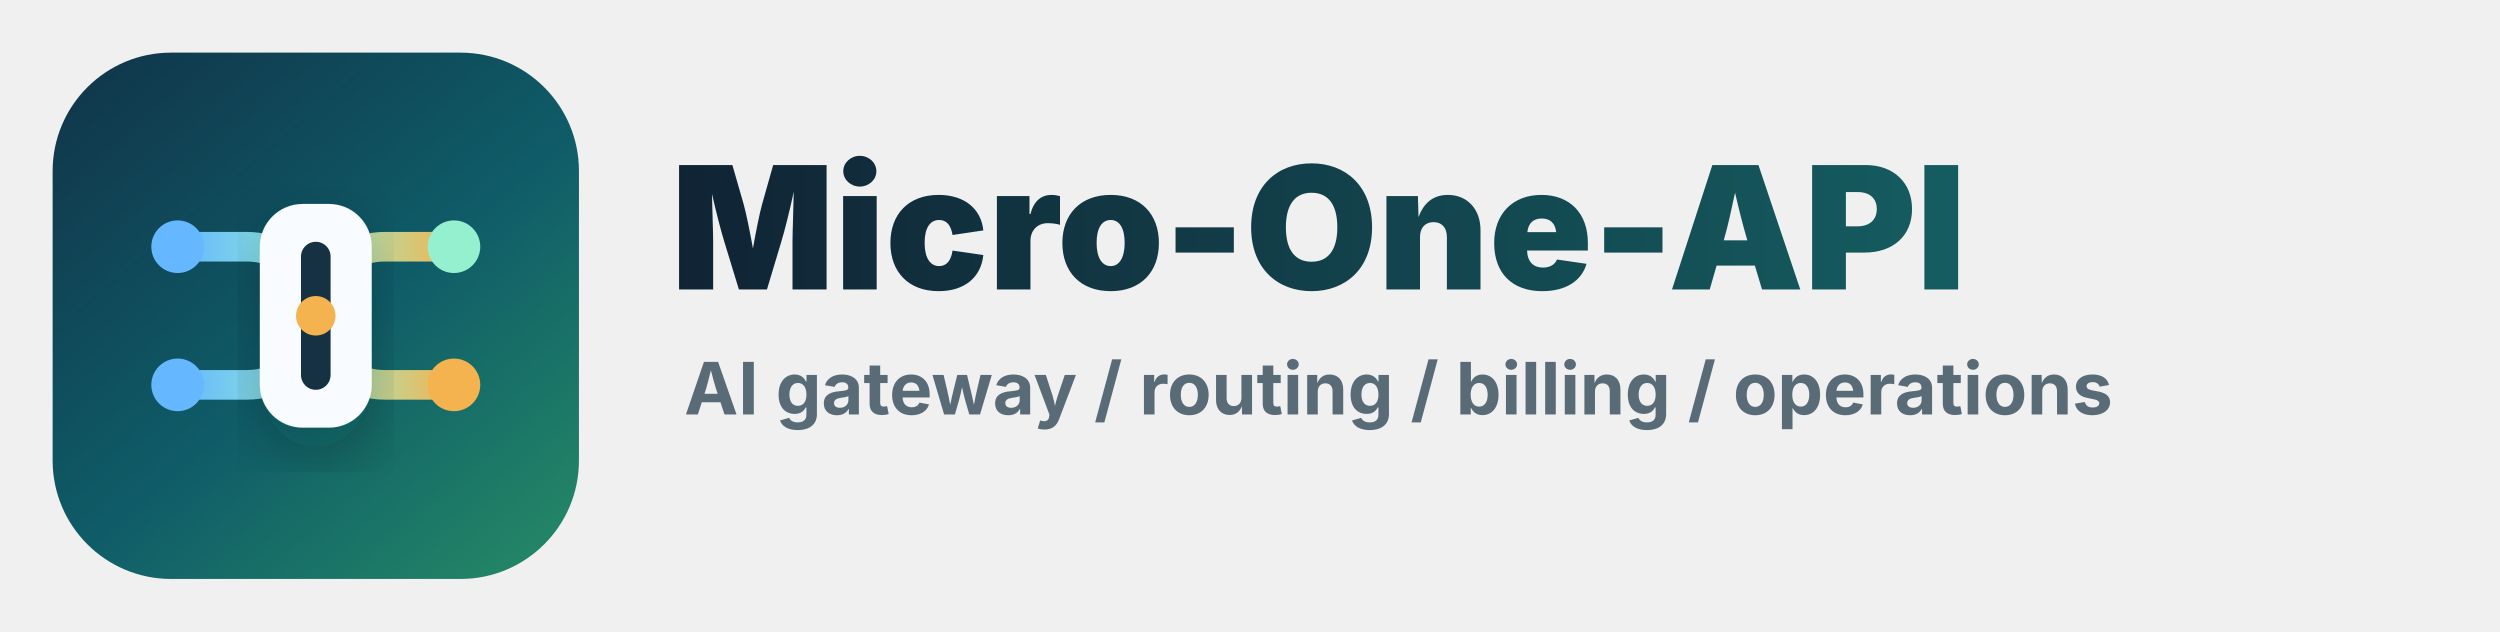
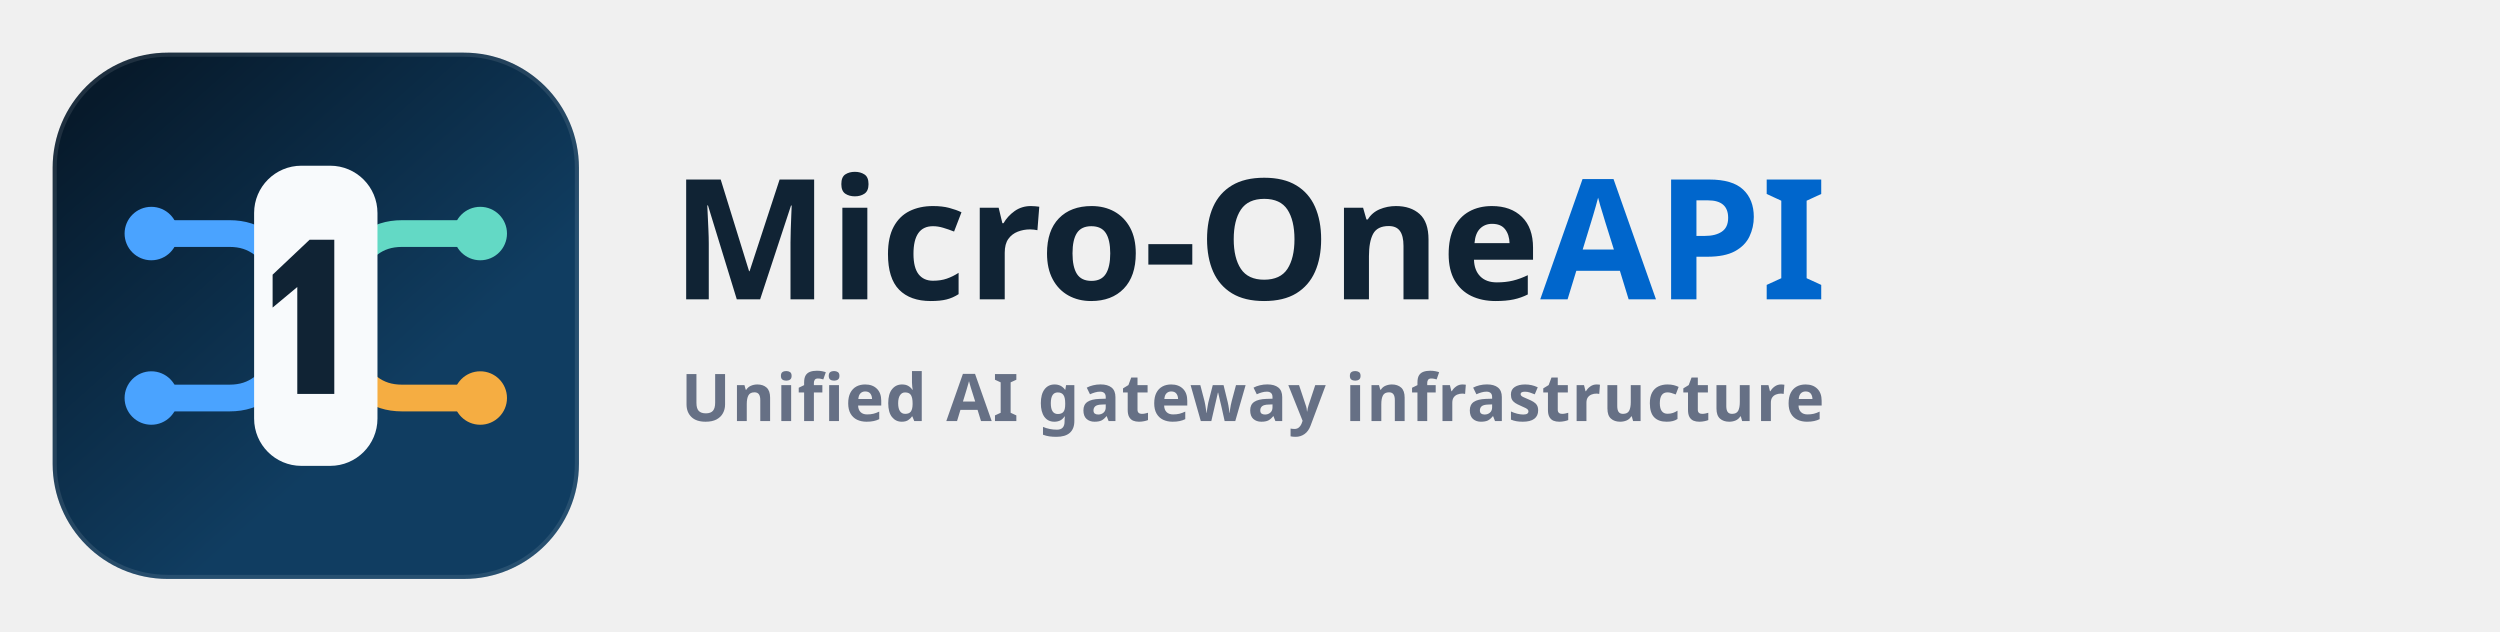
<svg xmlns="http://www.w3.org/2000/svg" width="760" height="192" viewBox="0 0 760 192" role="img" aria-labelledby="title desc">
  <defs>
-     <linearGradient id="bg" x1="28" y1="16" x2="164" y2="176" gradientUnits="userSpaceOnUse">
-       <stop stop-color="#10364a" />
-       <stop offset="0.54" stop-color="#0f5c68" />
-       <stop offset="1" stop-color="#248866" />
+     <linearGradient id="surface" x1="25" y1="19" x2="162" y2="173" gradientUnits="userSpaceOnUse">
+       <stop stop-color="#071a2b" />
+       <stop offset="1" stop-color="#103d61" />
    </linearGradient>
-     <linearGradient id="route" x1="54" y1="96" x2="138" y2="96" gradientUnits="userSpaceOnUse">
-       <stop stop-color="#65b7ff" />
-       <stop offset="0.52" stop-color="#95f0d0" />
-       <stop offset="1" stop-color="#f4b34e" />
-     </linearGradient>
-     <linearGradient id="word" x1="204" y1="70" x2="612" y2="70" gradientUnits="userSpaceOnUse">
-       <stop stop-color="#102334" />
-       <stop offset="1" stop-color="#155f62" />
-     </linearGradient>
-     <filter id="softShadow" x="-20%" y="-20%" width="140%" height="140%">
-       <feDropShadow dx="0" dy="8" stdDeviation="10" flood-color="#071721" flood-opacity="0.25" />
-     </filter>
    <style>
-       .word { font-family: Inter, ui-sans-serif, system-ui, -apple-system, BlinkMacSystemFont, "Segoe UI", sans-serif; font-weight: 850; letter-spacing: 0; }
-       .tag { font-family: Inter, ui-sans-serif, system-ui, -apple-system, BlinkMacSystemFont, "Segoe UI", sans-serif; font-weight: 650; letter-spacing: 0; }
+       .word { font-family: "Noto Sans SC", "Segoe UI", sans-serif; font-weight: 750; fill: #102334; }
+       .api { fill: #0066cc; }
+       .tag { font-family: "Noto Sans SC", "Segoe UI", sans-serif; font-weight: 550; fill: #667085; letter-spacing: 0.35px; }
+       @media (prefers-color-scheme: dark) {
+         .word { fill: #f5f5f7; }
+         .api { fill: #409cff; }
+         .tag { fill: #a1a1aa; }
+       }
    </style>
  </defs>
-   <rect x="16" y="16" width="160" height="160" rx="36" fill="url(#bg)" />
-   <path d="M54 75H75C84 75 90 80 96 88L103 96L96 104C90 112 84 117 75 117H54" fill="none" stroke="url(#route)" stroke-width="9" stroke-linecap="round" stroke-linejoin="round" />
-   <path d="M138 75H117C108 75 102 80 96 88L89 96L96 104C102 112 108 117 117 117H138" fill="none" stroke="url(#route)" stroke-width="9" stroke-linecap="round" stroke-linejoin="round" />
-   <g filter="url(#softShadow)">
-     <rect x="79" y="62" width="34" height="68" rx="13" fill="#f8fbff" />
-     <path d="M96 78V114" stroke="#123242" stroke-width="9" stroke-linecap="round" />
+   <g transform="translate(16 16) scale(.625)">
+     <rect width="256" height="256" rx="56" fill="url(#surface)" />
+     <rect x="1" y="1" width="254" height="254" rx="55" fill="none" stroke="#ffffff" stroke-opacity="0.1" stroke-width="2" />
+     <path d="M48 88h38c13 0 20 7 28 19l10 15" fill="none" stroke="#4aa3ff" stroke-width="13" stroke-linecap="round" stroke-linejoin="round" />
+     <path d="M48 168h38c13 0 20-7 28-19l10-15" fill="none" stroke="#4aa3ff" stroke-width="13" stroke-linecap="round" stroke-linejoin="round" />
+     <path d="M132 122l10-15c8-12 15-19 28-19h38" fill="none" stroke="#63d9c5" stroke-width="13" stroke-linecap="round" stroke-linejoin="round" />
+     <path d="M132 134l10 15c8 12 15 19 28 19h38" fill="none" stroke="#f5ad42" stroke-width="13" stroke-linecap="round" stroke-linejoin="round" />
+     <circle cx="48" cy="88" r="13" fill="#4aa3ff" />
+     <circle cx="48" cy="168" r="13" fill="#4aa3ff" />
+     <circle cx="208" cy="88" r="13" fill="#63d9c5" />
+     <circle cx="208" cy="168" r="13" fill="#f5ad42" />
+     <rect x="98" y="55" width="60" height="146" rx="23" fill="#f8fafc" />
+     <path d="M107 108l18-17h12v75h-18v-52l-12 10z" fill="#102334" />
  </g>
-   <circle cx="54" cy="75" r="8" fill="#65b7ff" />
-   <circle cx="54" cy="117" r="8" fill="#65b7ff" />
-   <circle cx="138" cy="75" r="8" fill="#95f0d0" />
-   <circle cx="138" cy="117" r="8" fill="#f4b34e" />
-   <circle cx="96" cy="96" r="6" fill="#f4b34e" />
-   <text x="204" y="88" class="word" font-size="52" fill="url(#word)">Micro-One-API</text>
-   <text x="208" y="126" class="tag" font-size="22" fill="#5a6b78">AI gateway / routing / billing / operations</text>
+   <text x="204" y="91" class="word" font-size="51">Micro-One<tspan class="api"> API</tspan>
+   </text>
+   <text x="207" y="128" class="tag" font-size="20">Unified AI gateway infrastructure</text>
</svg>
